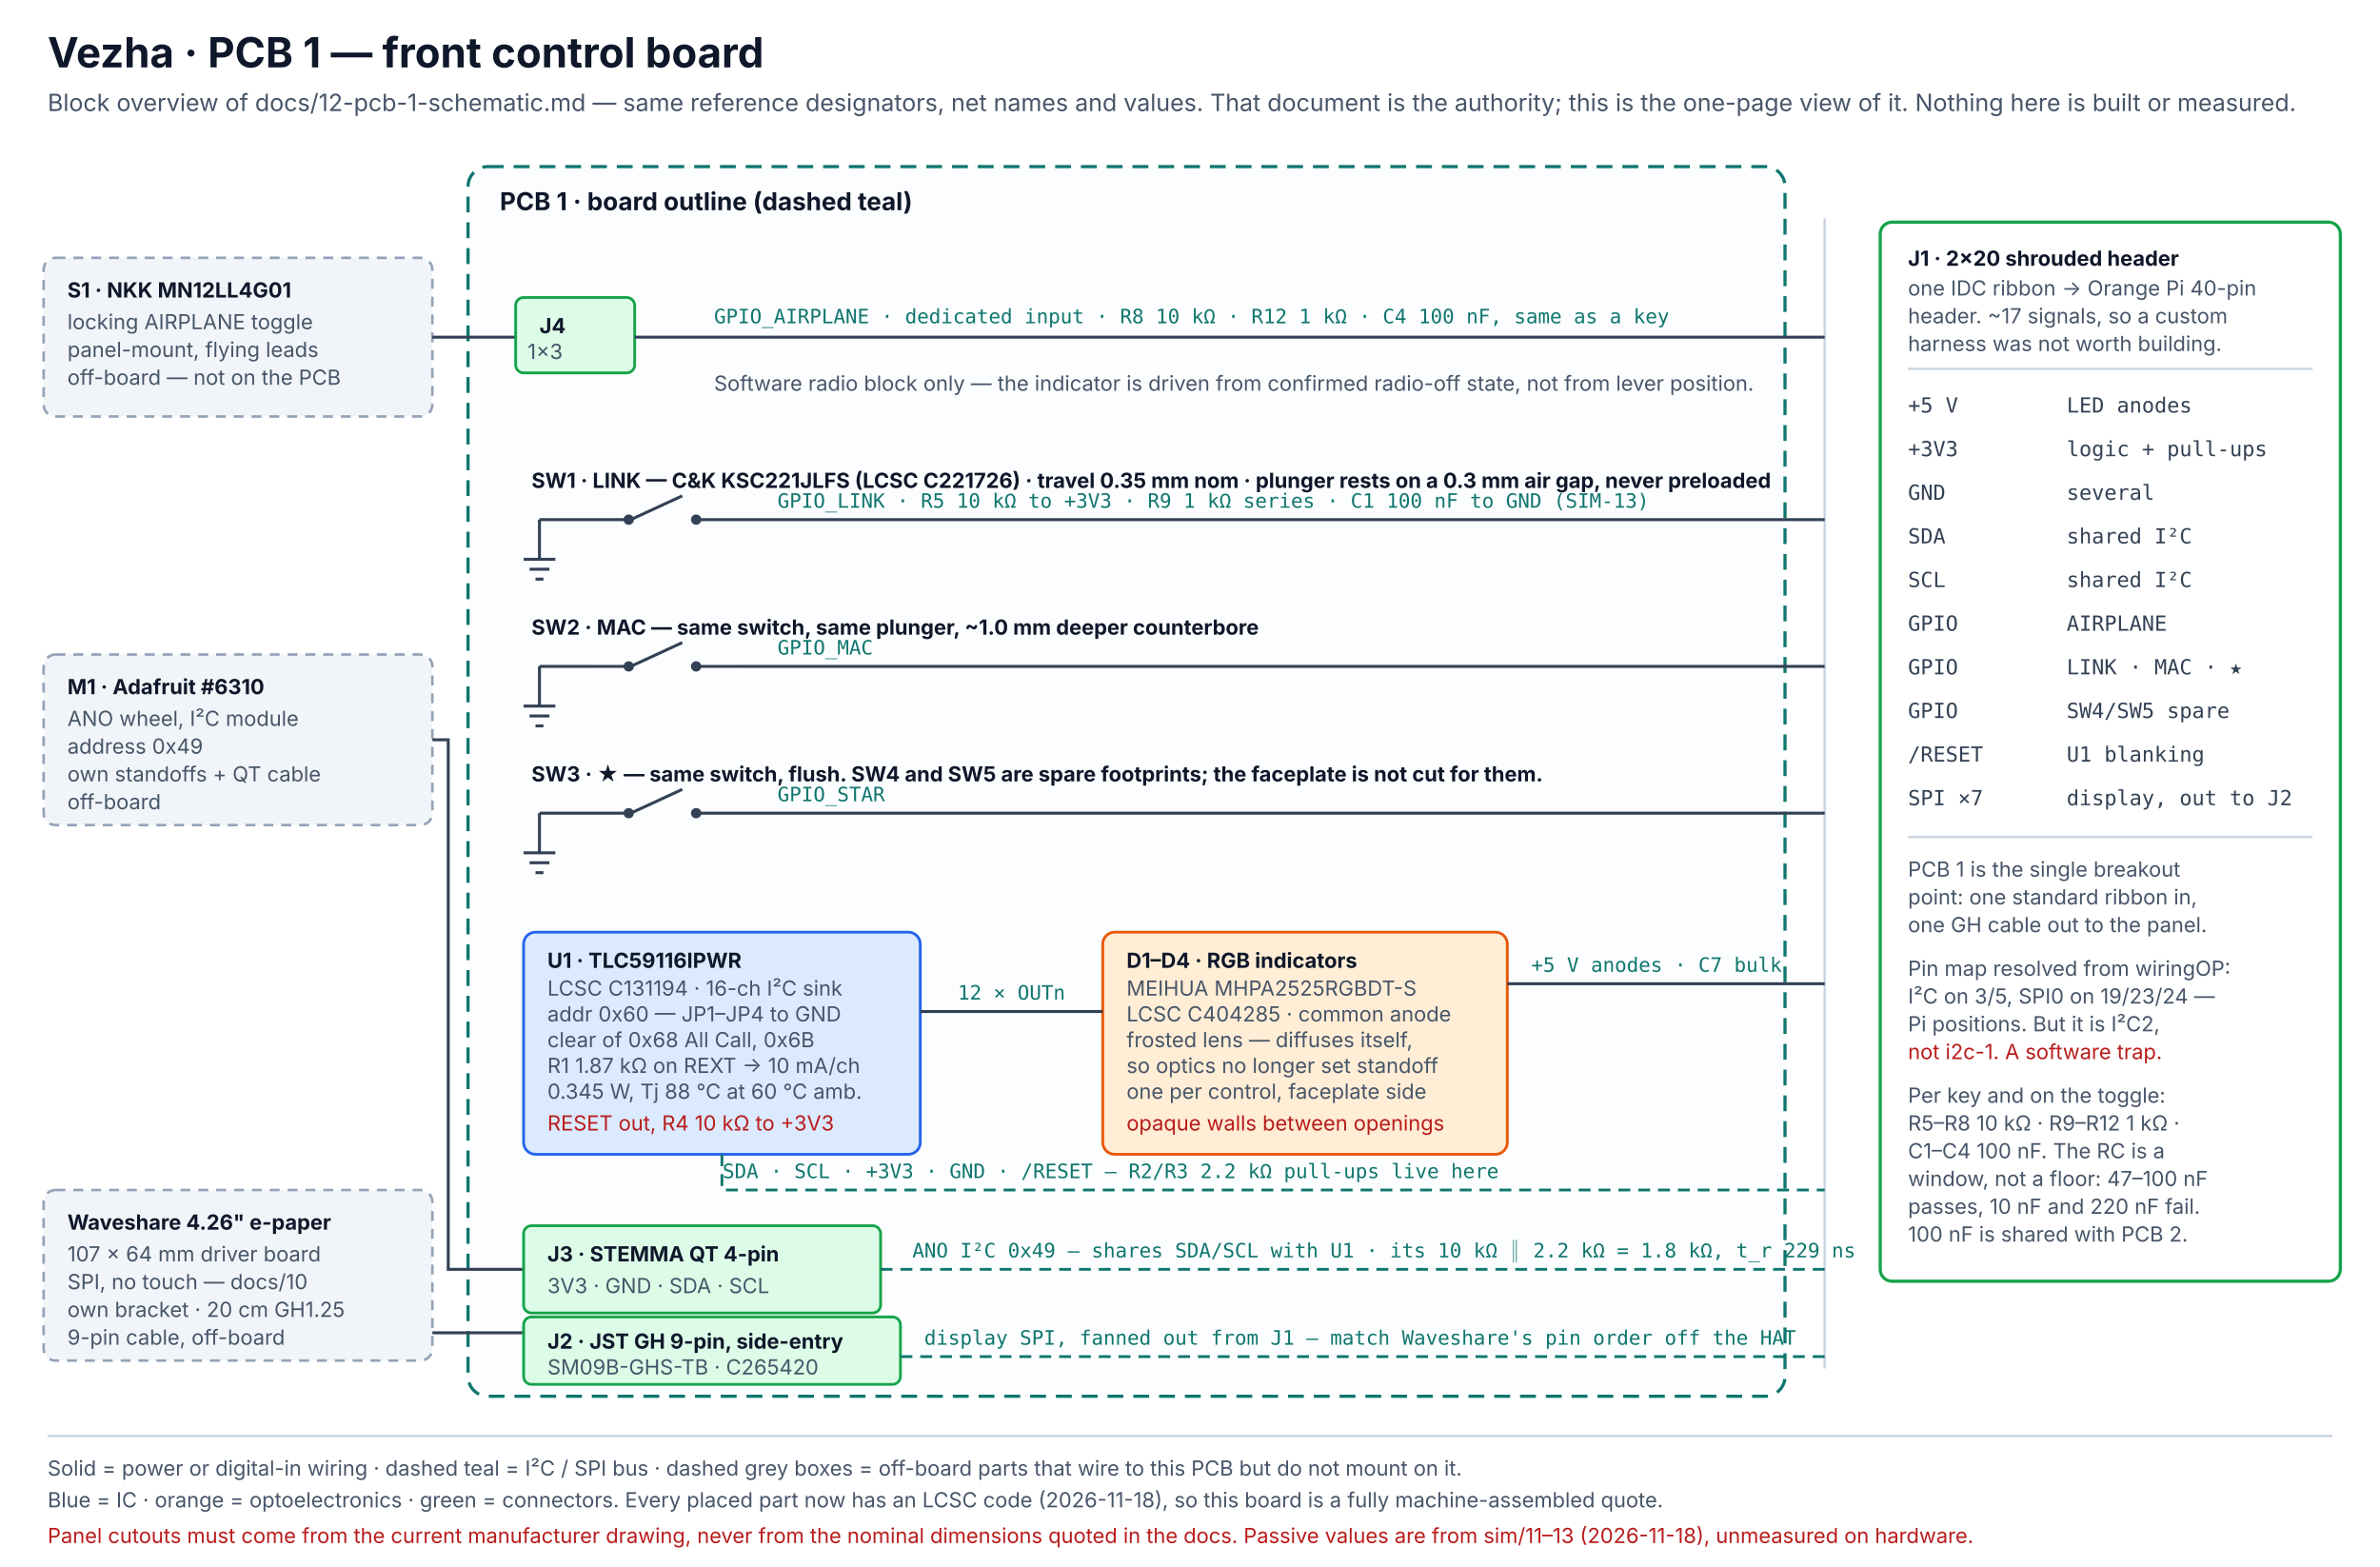
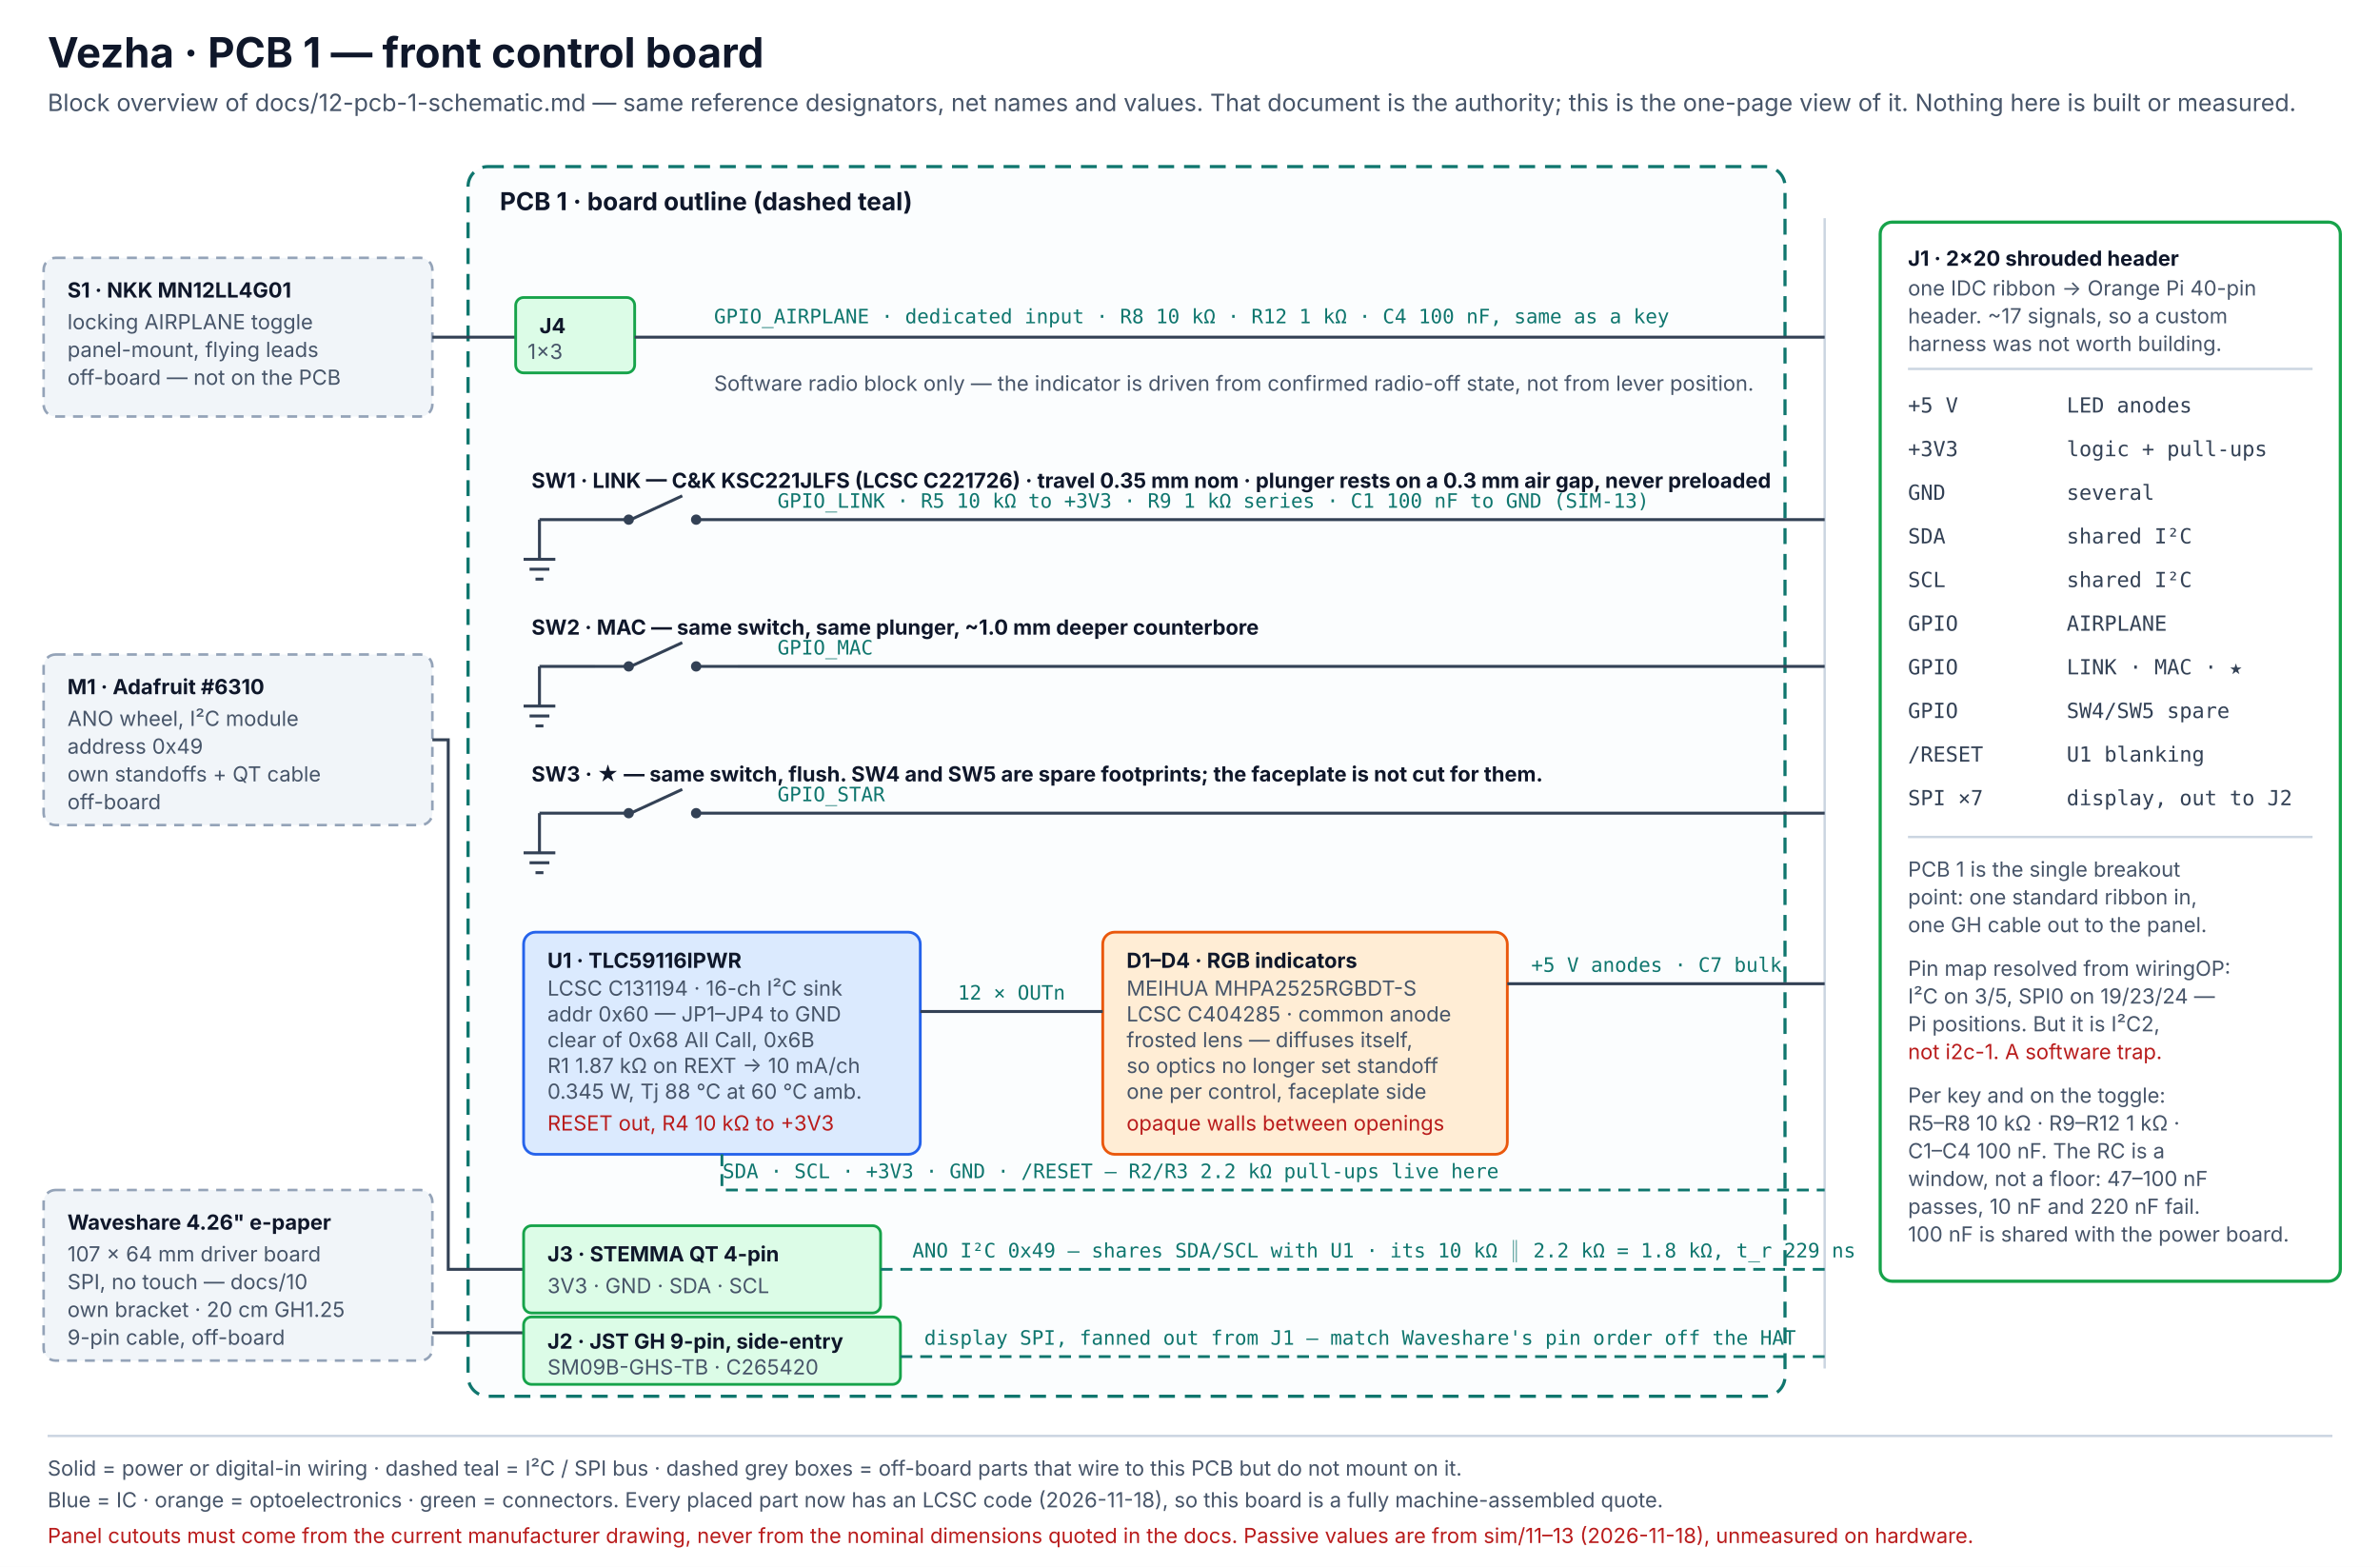
<svg xmlns="http://www.w3.org/2000/svg" viewBox="0 0 1200 790" width="1200" height="790" font-family="Inter, 'Helvetica Neue', Helvetica, Arial, sans-serif">
  <style>
    .bg   { fill:#ffffff; }
    .t    { font-size:21px; font-weight:700; fill:#0f172a; }
    .st   { font-size:12px; fill:#475569; }
    .bl   { font-size:12.5px; font-weight:700; fill:#0f172a; }
    .bd   { font-size:10.5px; fill:#475569; }
    .net  { font-size:10px; fill:#0f766e; font-family:ui-monospace, SFMono-Regular, Menlo, Consolas, monospace; }
    .pin  { font-size:10.5px; fill:#334155; font-family:ui-monospace, SFMono-Regular, Menlo, Consolas, monospace; }
    .ref  { font-size:10.5px; font-weight:700; fill:#0f172a; }
    .warn { font-size:10.5px; fill:#b91c1c; }
    .board{ fill:#fbfdfe; stroke:#0f766e; stroke-width:1.6; stroke-dasharray:8 5; }
    .ob   { fill:#f1f5f9; stroke:#94a3b8; stroke-width:1.3; stroke-dasharray:5 4; }
    .ic   { fill:#dbeafe; stroke:#2563eb; stroke-width:1.4; }
    .conn { fill:#dcfce7; stroke:#16a34a; stroke-width:1.4; }
    .led  { fill:#ffedd5; stroke:#ea580c; stroke-width:1.4; }
    .w    { stroke:#334155; stroke-width:1.5; fill:none; }
    .wd   { stroke:#0f766e; stroke-width:1.4; fill:none; stroke-dasharray:6 4; }
    .ch   { stroke:#cbd5e1; stroke-width:1.2; fill:none; }
    .sym  { stroke:#334155; stroke-width:1.5; fill:none; }
    .dot  { fill:#334155; }
  </style>
  <rect class="bg" x="0" y="0" width="1200" height="790" />
  <text class="t" x="24" y="34">Vezha · PCB 1 — front control board</text>
  <text class="st" x="24" y="56">Block overview of docs/12-pcb-1-schematic.md — same reference designators, net names and values. That document is the authority; this is the one-page view of it. Nothing here is built or measured.</text>
  <rect class="board" x="236" y="84" width="664" height="620" rx="10" />
  <text class="bl" x="252" y="106">PCB 1 · board outline (dashed teal)</text>
  <rect class="ob" x="22" y="130" width="196" height="80" rx="6" />
  <text class="ref" x="34" y="150">S1 · NKK MN12LL4G01</text>
  <text class="bd" x="34" y="166">locking AIRPLANE toggle</text>
  <text class="bd" x="34" y="180">panel-mount, flying leads</text>
  <text class="bd" x="34" y="194">off-board — not on the PCB</text>
  <rect class="ob" x="22" y="330" width="196" height="86" rx="6" />
  <text class="ref" x="34" y="350">M1 · Adafruit #6310</text>
  <text class="bd" x="34" y="366">ANO wheel, I²C module</text>
  <text class="bd" x="34" y="380">address 0x49</text>
  <text class="bd" x="34" y="394">own standoffs + QT cable</text>
  <text class="bd" x="34" y="408">off-board</text>
  <rect class="ob" x="22" y="600" width="196" height="86" rx="6" />
  <text class="ref" x="34" y="620">Waveshare 4.26" e-paper</text>
  <text class="bd" x="34" y="636">107 × 64 mm driver board</text>
  <text class="bd" x="34" y="650">SPI, no touch — docs/10</text>
  <text class="bd" x="34" y="664">own bracket · 20 cm GH1.25</text>
  <text class="bd" x="34" y="678">9-pin cable, off-board</text>
  <line class="ch" x1="920" y1="110" x2="920" y2="690" />
  <rect x="948" y="112" width="232" height="534" rx="6" fill="#ffffff" stroke="#16a34a" stroke-width="1.6" />
  <text class="ref" x="962" y="134">J1 · 2×20 shrouded header</text>
  <text class="bd" x="962" y="149">one IDC ribbon → Orange Pi 40-pin</text>
  <text class="bd" x="962" y="163">header. ~17 signals, so a custom</text>
  <text class="bd" x="962" y="177">harness was not worth building.</text>
  <line class="ch" x1="962" y1="186" x2="1166" y2="186" />
  <text class="pin" x="962" y="208">+5 V</text>
  <text class="pin" x="1042" y="208">LED anodes</text>
  <text class="pin" x="962" y="230">+3V3</text>
  <text class="pin" x="1042" y="230">logic + pull-ups</text>
  <text class="pin" x="962" y="252">GND</text>
  <text class="pin" x="1042" y="252">several</text>
  <text class="pin" x="962" y="274">SDA</text>
  <text class="pin" x="1042" y="274">shared I²C</text>
  <text class="pin" x="962" y="296">SCL</text>
  <text class="pin" x="1042" y="296">shared I²C</text>
  <text class="pin" x="962" y="318">GPIO</text>
  <text class="pin" x="1042" y="318">AIRPLANE</text>
  <text class="pin" x="962" y="340">GPIO</text>
  <text class="pin" x="1042" y="340">LINK · MAC · ★</text>
  <text class="pin" x="962" y="362">GPIO</text>
  <text class="pin" x="1042" y="362">SW4/SW5 spare</text>
  <text class="pin" x="962" y="384">/RESET</text>
  <text class="pin" x="1042" y="384">U1 blanking</text>
  <text class="pin" x="962" y="406">SPI ×7</text>
  <text class="pin" x="1042" y="406">display, out to J2</text>
  <line class="ch" x1="962" y1="422" x2="1166" y2="422" />
  <text class="bd" x="962" y="442">PCB 1 is the single breakout</text>
  <text class="bd" x="962" y="456">point: one standard ribbon in,</text>
  <text class="bd" x="962" y="470">one GH cable out to the panel.</text>
  <text class="bd" x="962" y="492">Pin map resolved from wiringOP:</text>
  <text class="bd" x="962" y="506">I²C on 3/5, SPI0 on 19/23/24 —</text>
  <text class="bd" x="962" y="520">Pi positions. But it is I²C2,</text>
  <text class="warn" x="962" y="534">not i2c-1. A software trap.</text>
  <text class="bd" x="962" y="556">Per key and on the toggle:</text>
  <text class="bd" x="962" y="570">R5–R8 10 kΩ · R9–R12 1 kΩ ·</text>
  <text class="bd" x="962" y="584">C1–C4 100 nF. The RC is a</text>
  <text class="bd" x="962" y="598">window, not a floor: 47–100 nF</text>
  <text class="bd" x="962" y="612">passes, 10 nF and 220 nF fail.</text>
-   <text class="bd" x="962" y="626">100 nF is shared with PCB 2.</text>
+   <text class="bd" x="962" y="626">100 nF is shared with the power board.</text>
  <path class="w" d="M218 170 H260" />
  <rect class="conn" x="260" y="150" width="60" height="38" rx="4" />
  <text class="ref" x="272" y="168">J4</text>
  <text class="bd" x="266" y="181">1×3</text>
  <path class="w" d="M320 170 H920" />
  <text class="net" x="360" y="163">GPIO_AIRPLANE · dedicated input · R8 10 kΩ · R12 1 kΩ · C4 100 nF, same as a key</text>
  <text class="bd" x="360" y="197">Software radio block only — the indicator is driven from confirmed radio-off state, not from lever position.</text>
  <text class="ref" x="268" y="246">SW1 · LINK — C&amp;K KSC221JLFS (LCSC C221726) · travel 0.35 mm nom · plunger rests on a 0.3 mm air gap, never preloaded</text>
  <path class="sym" d="M272 262 V282 M264 282 H280 M267 287 H277 M270 292 H274" />
  <path class="w" d="M272 262 H300" />
  <path class="sym" d="M300 262 H316 M318 262 L344 250 M352 262 H372" />
  <circle class="dot" cx="317" cy="262" r="2.6" />
  <circle class="dot" cx="351" cy="262" r="2.6" />
  <path class="w" d="M372 262 H920" />
  <text class="net" x="392" y="256">GPIO_LINK · R5 10 kΩ to +3V3 · R9 1 kΩ series · C1 100 nF to GND (SIM-13)</text>
  <text class="ref" x="268" y="320">SW2 · MAC — same switch, same plunger, ~1.0 mm deeper counterbore</text>
  <path class="sym" d="M272 336 V356 M264 356 H280 M267 361 H277 M270 366 H274" />
  <path class="w" d="M272 336 H300" />
  <path class="sym" d="M300 336 H316 M318 336 L344 324 M352 336 H372" />
  <circle class="dot" cx="317" cy="336" r="2.6" />
  <circle class="dot" cx="351" cy="336" r="2.6" />
  <path class="w" d="M372 336 H920" />
  <text class="net" x="392" y="330">GPIO_MAC</text>
  <text class="ref" x="268" y="394">SW3 · ★ — same switch, flush. SW4 and SW5 are spare footprints; the faceplate is not cut for them.</text>
  <path class="sym" d="M272 410 V430 M264 430 H280 M267 435 H277 M270 440 H274" />
  <path class="w" d="M272 410 H300" />
  <path class="sym" d="M300 410 H316 M318 410 L344 398 M352 410 H372" />
  <circle class="dot" cx="317" cy="410" r="2.6" />
  <circle class="dot" cx="351" cy="410" r="2.6" />
  <path class="w" d="M372 410 H920" />
  <text class="net" x="392" y="404">GPIO_STAR</text>
  <rect class="ic" x="264" y="470" width="200" height="112" rx="6" />
  <text class="ref" x="276" y="488">U1 · TLC59116IPWR</text>
  <text class="bd" x="276" y="502">LCSC C131194 · 16-ch I²C sink</text>
  <text class="bd" x="276" y="515">addr 0x60 — JP1–JP4 to GND</text>
  <text class="bd" x="276" y="528">clear of 0x68 All Call, 0x6B</text>
  <text class="bd" x="276" y="541">R1 1.87 kΩ on REXT → 10 mA/ch</text>
  <text class="bd" x="276" y="554">0.345 W, Tj 88 °C at 60 °C amb.</text>
  <text class="warn" x="276" y="570">RESET out, R4 10 kΩ to +3V3</text>
  <rect class="led" x="556" y="470" width="204" height="112" rx="6" />
  <text class="ref" x="568" y="488">D1–D4 · RGB indicators</text>
  <text class="bd" x="568" y="502">MEIHUA MHPA2525RGBDT-S</text>
  <text class="bd" x="568" y="515">LCSC C404285 · common anode</text>
  <text class="bd" x="568" y="528">frosted lens — diffuses itself,</text>
  <text class="bd" x="568" y="541">so optics no longer set standoff</text>
  <text class="bd" x="568" y="554">one per control, faceplate side</text>
  <text class="warn" x="568" y="570">opaque walls between openings</text>
  <path class="w" d="M464 510 H556" />
  <text class="net" x="510" y="504" text-anchor="middle">12 × OUTn</text>
  <path class="w" d="M760 496 H920" />
  <text class="net" x="772" y="490">+5 V anodes · C7 bulk</text>
  <path class="wd" d="M364 582 V600 H920" />
  <text class="net" x="560" y="594" text-anchor="middle">SDA · SCL · +3V3 · GND · /RESET — R2/R3 2.2 kΩ pull-ups live here</text>
  <path class="w" d="M218 373 H226 V640 H264" />
  <rect class="conn" x="264" y="618" width="180" height="44" rx="4" />
  <text class="ref" x="276" y="636">J3 · STEMMA QT 4-pin</text>
  <text class="bd" x="276" y="652">3V3 · GND · SDA · SCL</text>
  <path class="wd" d="M444 640 H920" />
  <text class="net" x="460" y="634">ANO I²C 0x49 — shares SDA/SCL with U1 · its 10 kΩ ∥ 2.2 kΩ = 1.8 kΩ, t_r 229 ns</text>
  <path class="w" d="M218 672 H264" />
  <rect class="conn" x="264" y="664" width="190" height="34" rx="4" />
  <text class="ref" x="276" y="680">J2 · JST GH 9-pin, side-entry</text>
  <text class="bd" x="276" y="693">SM09B-GHS-TB · C265420</text>
  <path class="wd" d="M454 684 H920" />
  <text class="net" x="466" y="678">display SPI, fanned out from J1 — match Waveshare's pin order off the HAT</text>
  <line class="ch" x1="24" y1="724" x2="1176" y2="724" />
  <text class="bd" x="24" y="744">Solid = power or digital-in wiring · dashed teal = I²C / SPI bus · dashed grey boxes = off-board parts that wire to this PCB but do not mount on it.</text>
  <text class="bd" x="24" y="760">Blue = IC · orange = optoelectronics · green = connectors. Every placed part now has an LCSC code (2026-11-18), so this board is a fully machine-assembled quote.</text>
  <text class="warn" x="24" y="778">Panel cutouts must come from the current manufacturer drawing, never from the nominal dimensions quoted in the docs. Passive values are from sim/11–13 (2026-11-18), unmeasured on hardware.</text>
</svg>
